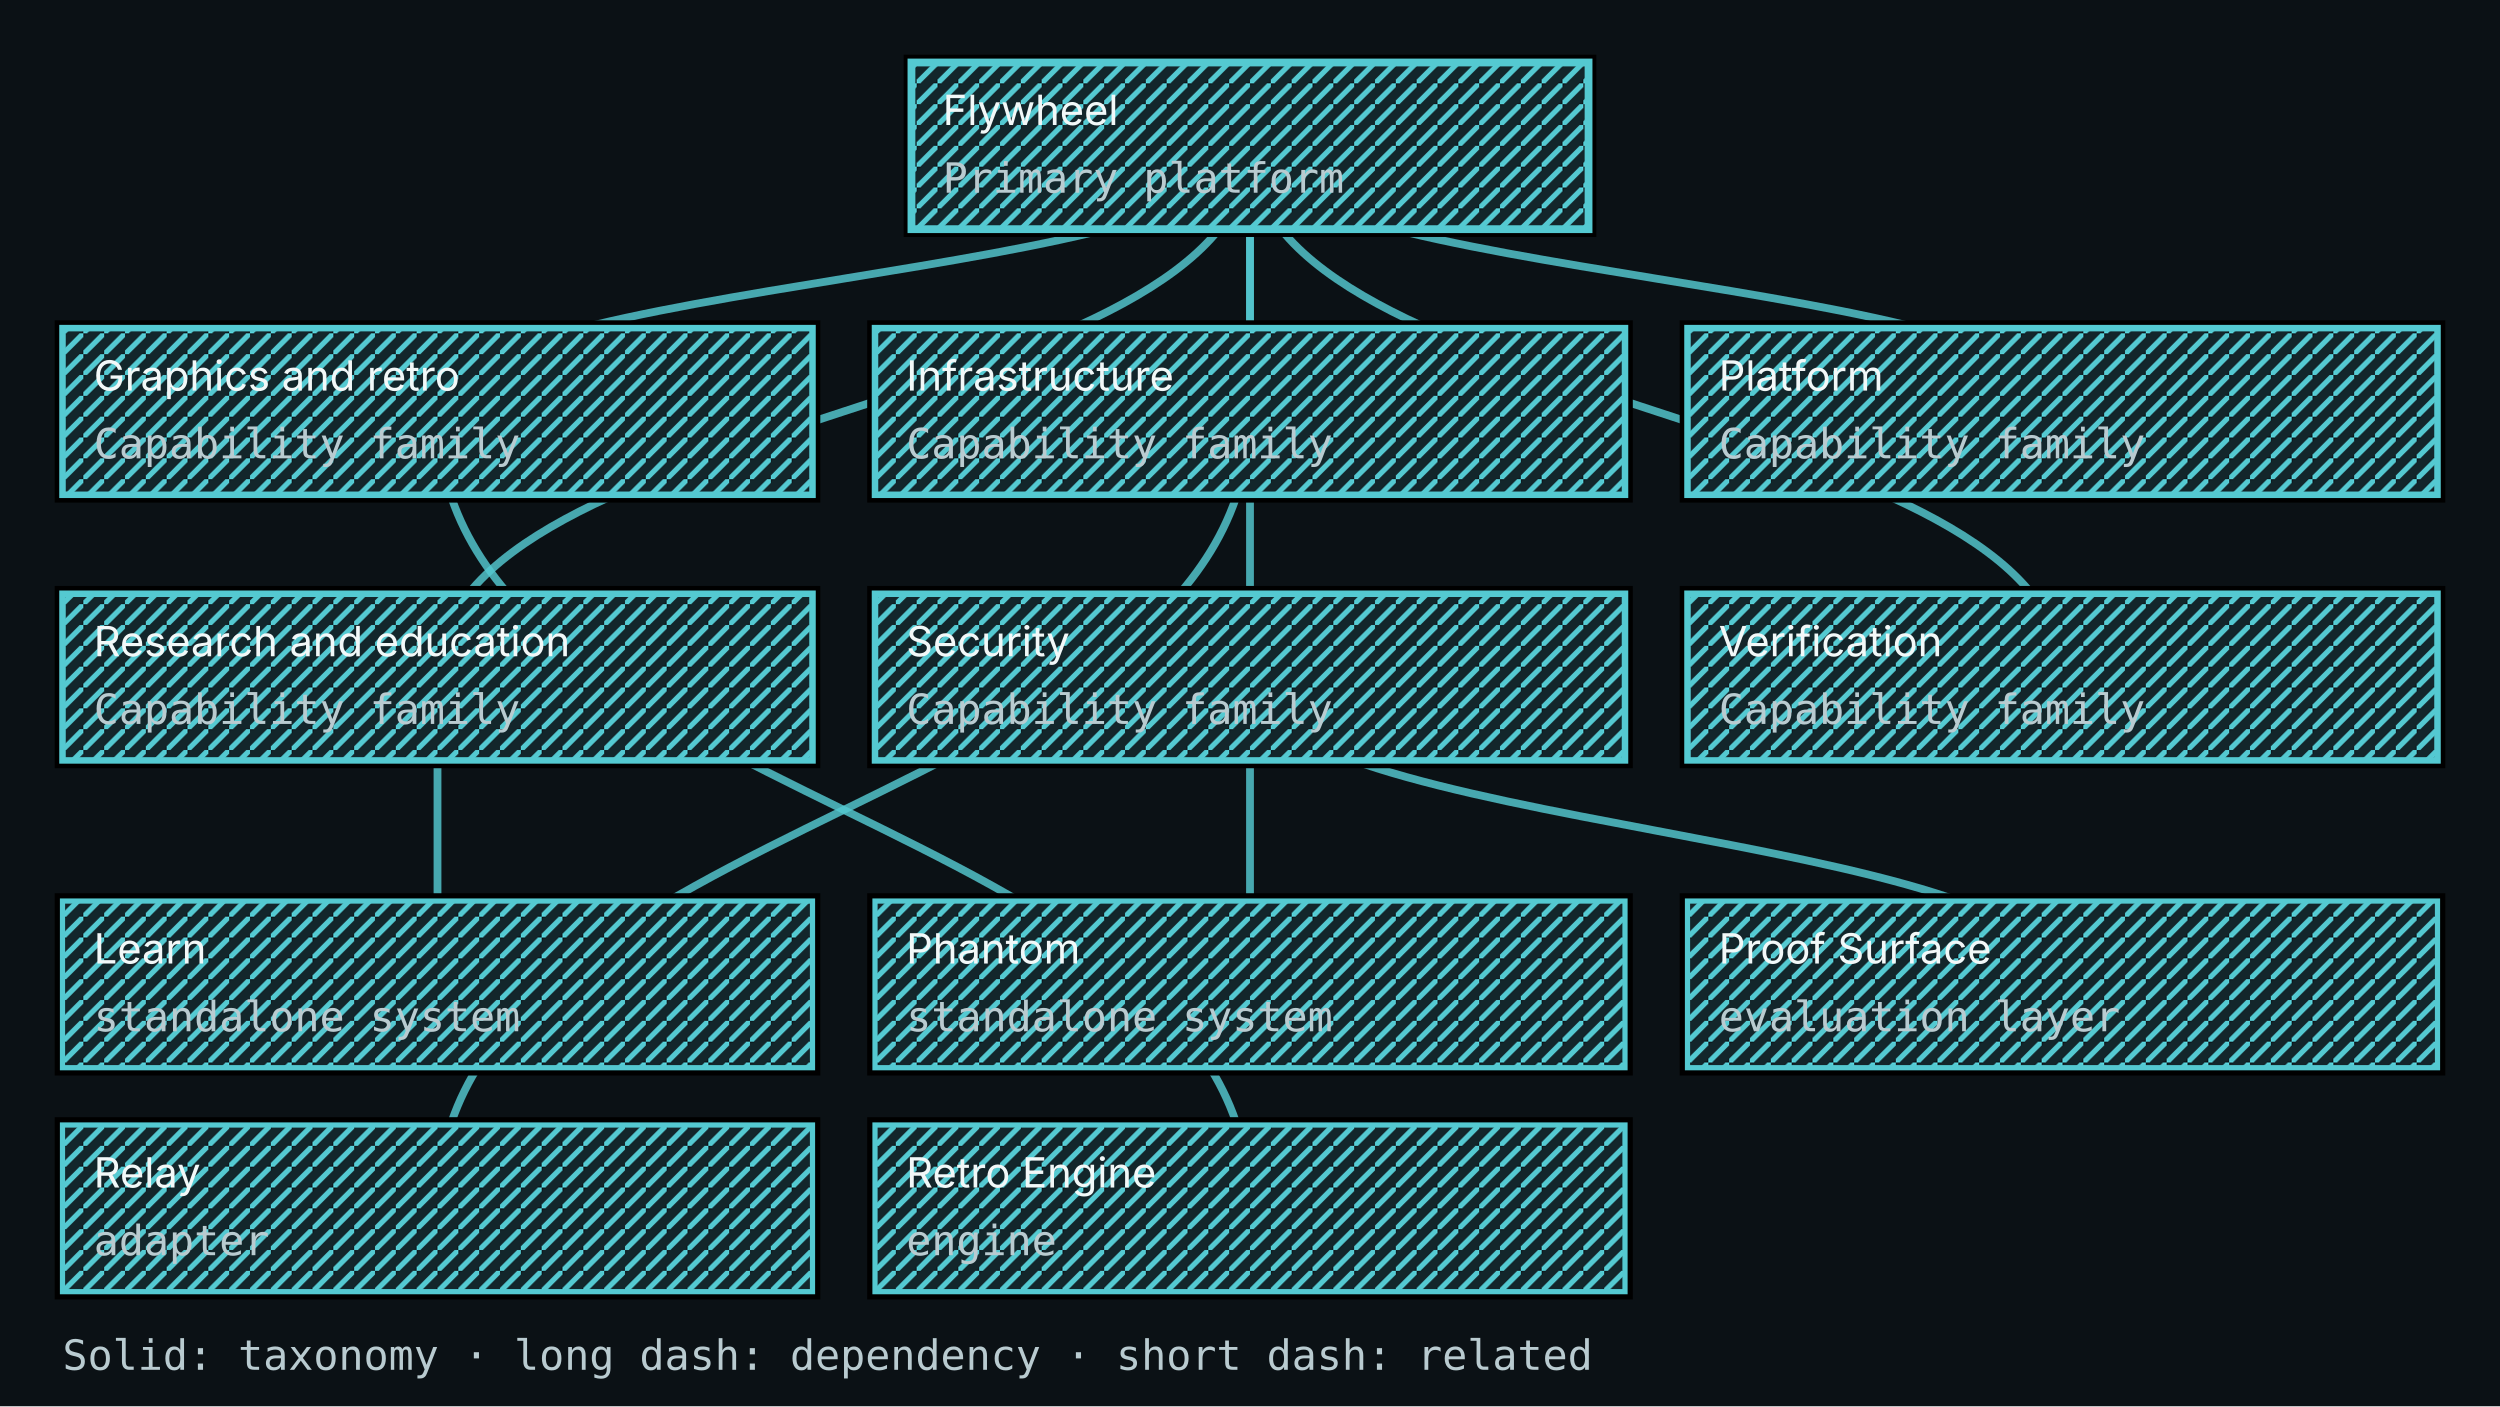
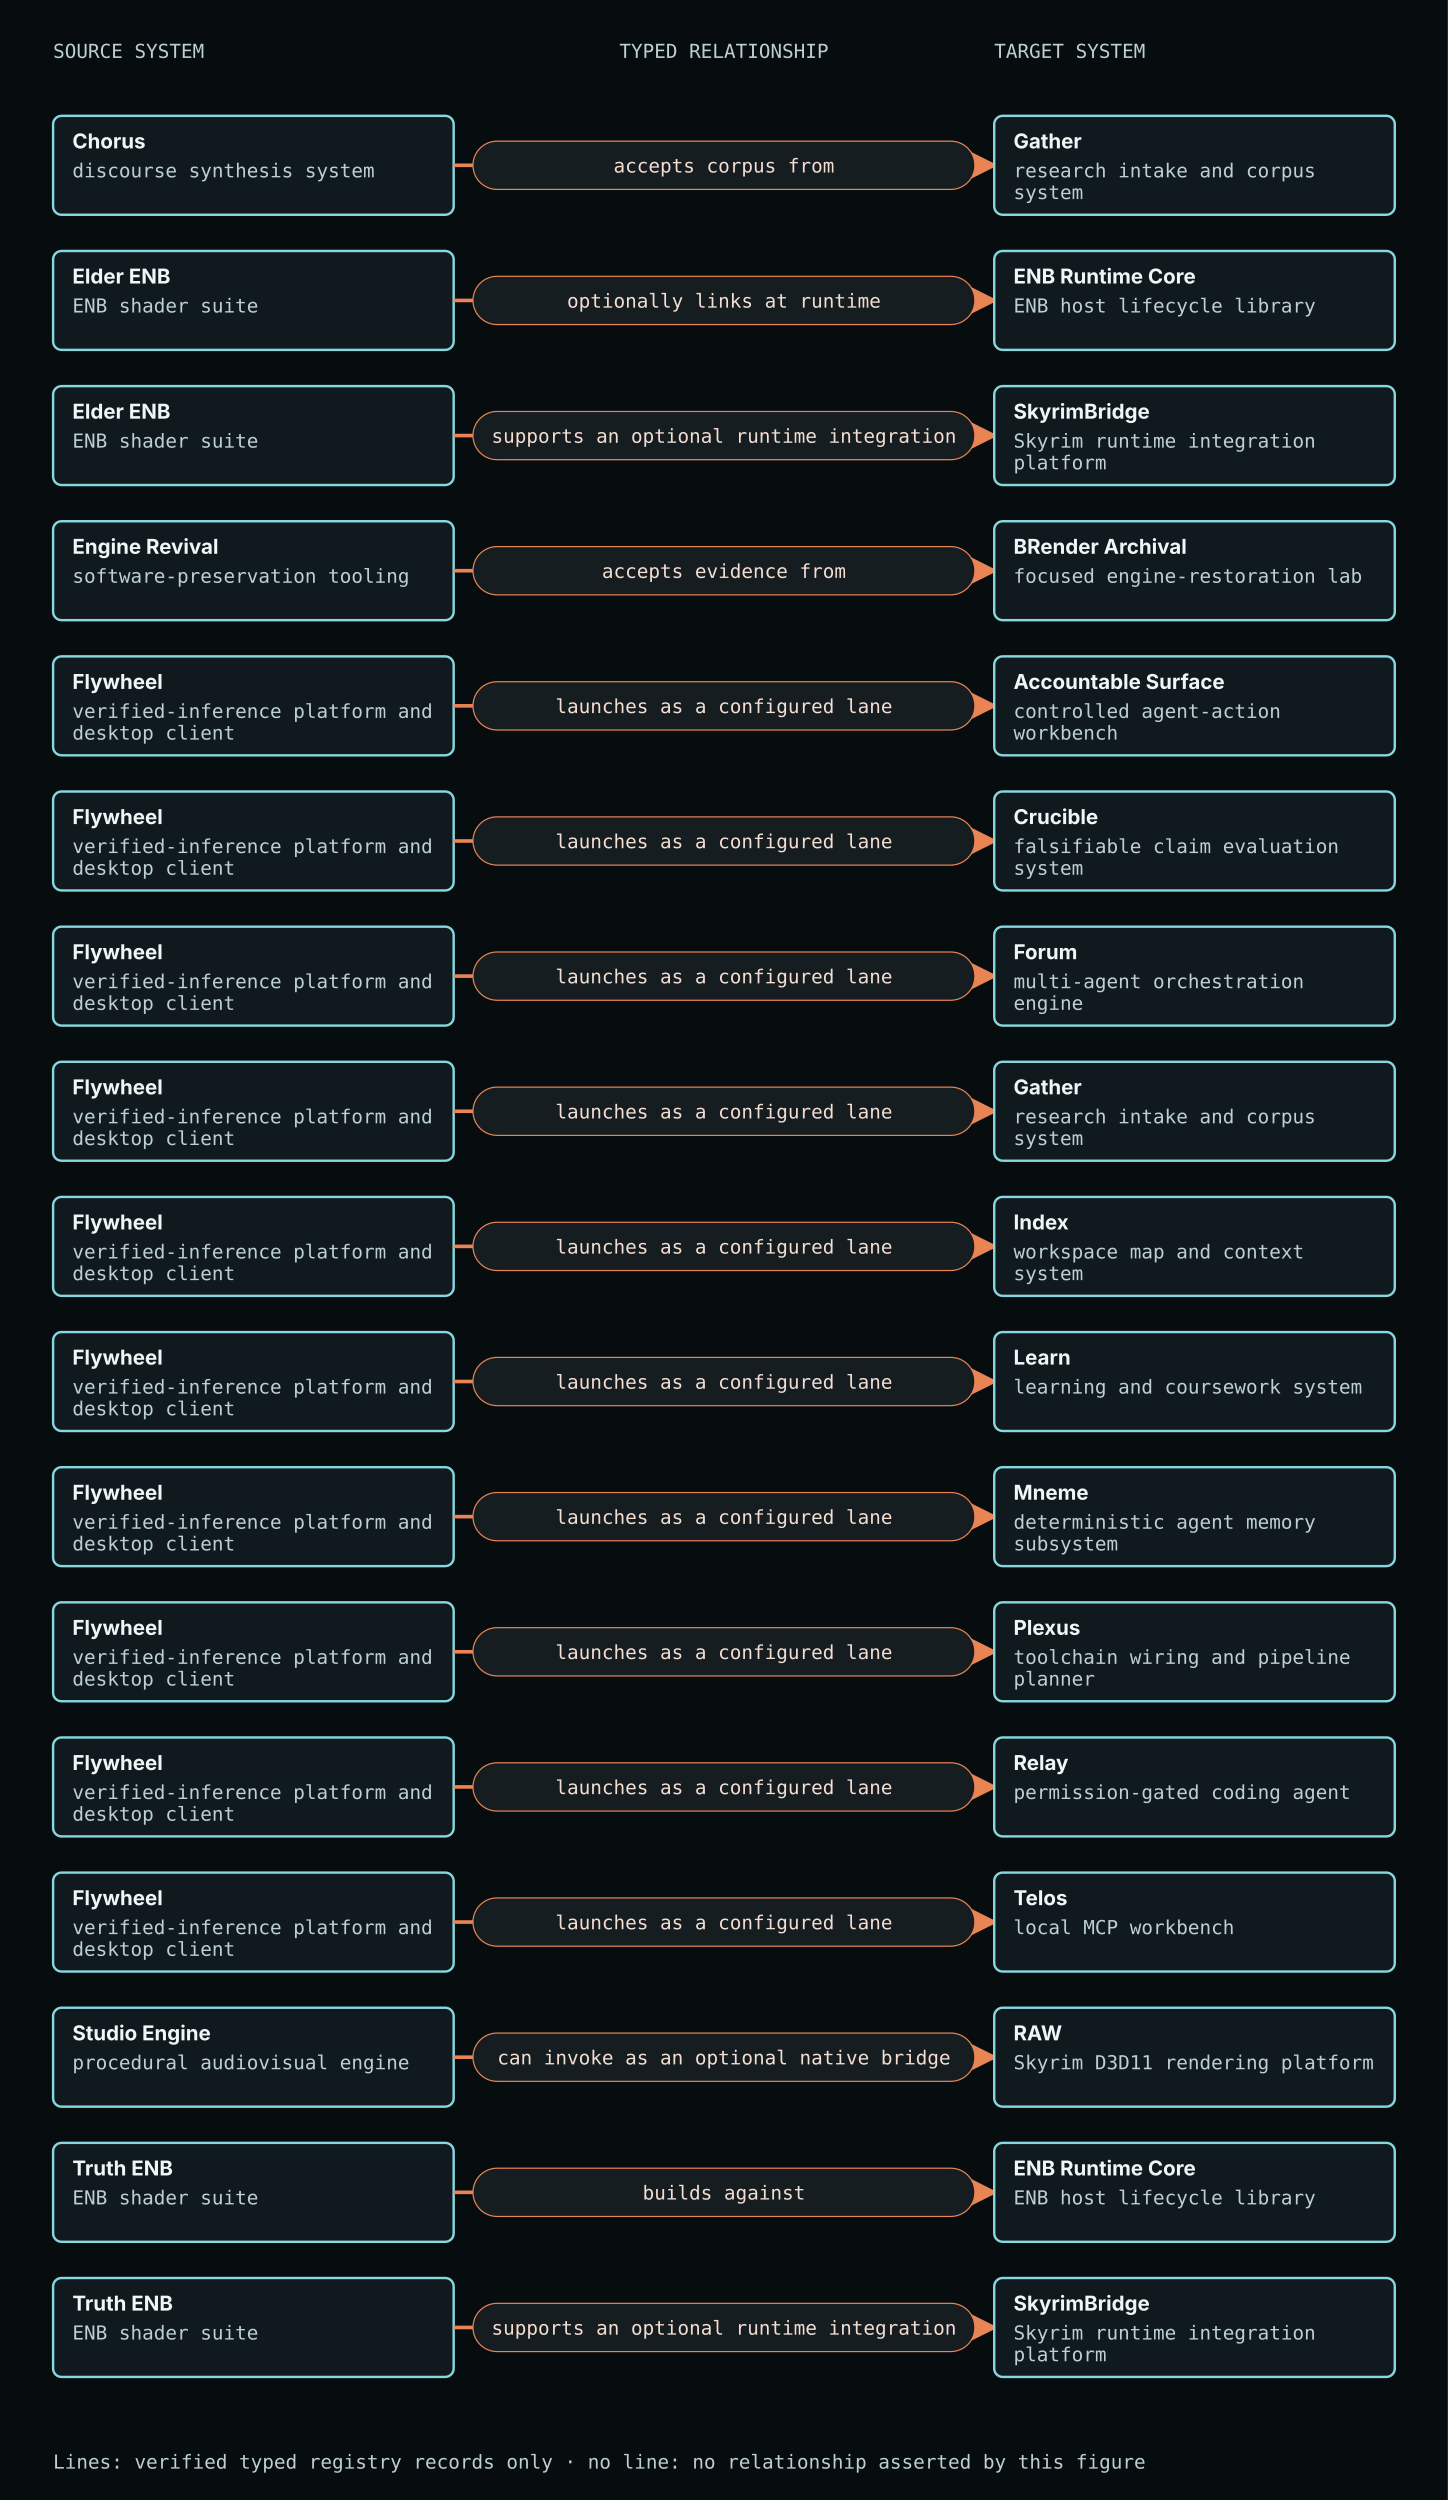
- <svg xmlns="http://www.w3.org/2000/svg" role="img" viewBox="0 0 960 540" aria-labelledby="system-capability-map-title system-capability-map-desc" data-figure-kind="relationship">
+ <svg xmlns="http://www.w3.org/2000/svg" role="img" width="1200" height="2072" viewBox="0 0 1200 2072" aria-labelledby="system-capability-map-title system-capability-map-desc" data-figure-kind="relationship">
  <defs>
-     <pattern id="system-capability-map-verified-pattern" width="8" height="8" patternUnits="userSpaceOnUse">
-       <rect width="8" height="8" fill="#13262b" />
-       <path d="M0 8L8 0" stroke="#54c9d1" stroke-width="2" />
-     </pattern>
-     <pattern id="system-capability-map-caution-pattern" width="10" height="10" patternUnits="userSpaceOnUse">
-       <rect width="10" height="10" fill="#291b18" />
-       <path d="M-2 10L10-2M4 12L12 4" stroke="#d47a5a" stroke-width="2" />
-     </pattern>
-     <pattern id="system-capability-map-unavailable-pattern" width="8" height="8" patternUnits="userSpaceOnUse">
-       <rect width="8" height="8" fill="#17252c" />
-       <circle cx="2" cy="2" r="1.2" fill="#9eb8bf" />
-     </pattern>
-     <marker id="system-capability-map-arrow" markerWidth="8" markerHeight="8" refX="7" refY="4" orient="auto" markerUnits="strokeWidth">
-       <path d="M0 0L8 4L0 8Z" fill="#9eb8bf" />
+     <marker id="system-capability-map-arrow" markerWidth="10" markerHeight="10" refX="9" refY="5" orient="auto">
+       <path d="M0 0L10 5L0 10Z" fill="#e98455" />
    </marker>
  </defs>
  <style>
-     text{font-family:"Hanken Grotesk",-apple-system,BlinkMacSystemFont,"Segoe UI",sans-serif;fill:#f2f8f8}
-     .mono{font-family:"Conso","JetBrains Mono",ui-monospace,"SFMono-Regular",monospace}
-     .muted{fill:#b9cbd0}.hairline{stroke:#36505a;stroke-width:1}.value{font-variant-numeric:tabular-nums}
-     [data-figure-point]:focus{outline:none}[data-figure-point]:focus-visible .focus-ring{stroke:#54c9d1;stroke-width:4;fill:none}
+     text{font-family:"Hanken Grotesk",-apple-system,BlinkMacSystemFont,"Segoe UI",sans-serif;fill:#eef6f6}
+     .mono{font-family:"Conso","JetBrains Mono",ui-monospace,"SFMono-Regular",monospace}.muted{fill:#bcd0d4}.relation-label{fill:#f4ddd1}
+     [data-figure-point]:focus{outline:none}[data-figure-point]:focus-visible .focus-ring{stroke:#f5f2e9;stroke-width:5}
  </style>
-   <rect width="960" height="540" fill="#0b1115" />
-   <path data-relationship-edge="true" data-edge-type="hierarchy" d="M168.00 158.00 C168.00 311.00 480.00 311.00 480.00 464.00" fill="none" stroke="#54c9d1" stroke-width="3" stroke-dasharray="none" marker-end="url(#system-capability-map-arrow)" opacity="0.82" aria-hidden="true" />
-   <path data-relationship-edge="true" data-edge-type="hierarchy" d="M480.00 158.00 C480.00 311.00 168.00 311.00 168.00 464.00" fill="none" stroke="#54c9d1" stroke-width="3" stroke-dasharray="none" marker-end="url(#system-capability-map-arrow)" opacity="0.82" aria-hidden="true" />
-   <path data-relationship-edge="true" data-edge-type="hierarchy" d="M168.00 260.00 C168.00 319.00 168.00 319.00 168.00 378.00" fill="none" stroke="#54c9d1" stroke-width="3" stroke-dasharray="none" marker-end="url(#system-capability-map-arrow)" opacity="0.82" aria-hidden="true" />
-   <path data-relationship-edge="true" data-edge-type="hierarchy" d="M480.00 260.00 C480.00 319.00 480.00 319.00 480.00 378.00" fill="none" stroke="#54c9d1" stroke-width="3" stroke-dasharray="none" marker-end="url(#system-capability-map-arrow)" opacity="0.82" aria-hidden="true" />
-   <path data-relationship-edge="true" data-edge-type="hierarchy" d="M480.00 260.00 C480.00 319.00 792.00 319.00 792.00 378.00" fill="none" stroke="#54c9d1" stroke-width="3" stroke-dasharray="none" marker-end="url(#system-capability-map-arrow)" opacity="0.82" aria-hidden="true" />
-   <path data-relationship-edge="true" data-edge-type="hierarchy" d="M480.00 56.00 C480.00 107.00 168.00 107.00 168.00 158.00" fill="none" stroke="#54c9d1" stroke-width="3" stroke-dasharray="none" marker-end="url(#system-capability-map-arrow)" opacity="0.82" aria-hidden="true" />
-   <path data-relationship-edge="true" data-edge-type="hierarchy" d="M480.00 56.00 C480.00 107.00 480.00 107.00 480.00 158.00" fill="none" stroke="#54c9d1" stroke-width="3" stroke-dasharray="none" marker-end="url(#system-capability-map-arrow)" opacity="0.82" aria-hidden="true" />
-   <path data-relationship-edge="true" data-edge-type="hierarchy" d="M480.00 56.00 C480.00 107.00 792.00 107.00 792.00 158.00" fill="none" stroke="#54c9d1" stroke-width="3" stroke-dasharray="none" marker-end="url(#system-capability-map-arrow)" opacity="0.82" aria-hidden="true" />
-   <path data-relationship-edge="true" data-edge-type="hierarchy" d="M480.00 56.00 C480.00 158.00 168.00 158.00 168.00 260.00" fill="none" stroke="#54c9d1" stroke-width="3" stroke-dasharray="none" marker-end="url(#system-capability-map-arrow)" opacity="0.82" aria-hidden="true" />
-   <path data-relationship-edge="true" data-edge-type="hierarchy" d="M480.00 56.00 C480.00 158.00 480.00 158.00 480.00 260.00" fill="none" stroke="#54c9d1" stroke-width="3" stroke-dasharray="none" marker-end="url(#system-capability-map-arrow)" opacity="0.82" aria-hidden="true" />
-   <path data-relationship-edge="true" data-edge-type="hierarchy" d="M480.00 56.00 C480.00 158.00 792.00 158.00 792.00 260.00" fill="none" stroke="#54c9d1" stroke-width="3" stroke-dasharray="none" marker-end="url(#system-capability-map-arrow)" opacity="0.82" aria-hidden="true" />
-   <g data-figure-point="true" data-figure-key="family:graphics-retro" data-status-label="Capability family" role="graphics-symbol" aria-label="Graphics and retro. Capability family." tabindex="-1">
-     <rect class="focus-ring" x="21" y="123" width="294" height="70" stroke="transparent" />
-     <rect x="24" y="126" width="288" height="64" fill="url(#system-capability-map-verified-pattern)" stroke="#54c9d1" stroke-width="2.5" stroke-dasharray="none" />
-     <text data-node-label="true" x="36" y="150" font-size="16">Graphics and retro</text>
-     <text data-node-label="true" x="36" y="176" class="mono muted" font-size="16">Capability family</text>
-   </g>
-   <g data-figure-point="true" data-figure-key="family:infrastructure" data-status-label="Capability family" role="graphics-symbol" aria-label="Infrastructure. Capability family." tabindex="-1">
-     <rect class="focus-ring" x="333" y="123" width="294" height="70" stroke="transparent" />
-     <rect x="336" y="126" width="288" height="64" fill="url(#system-capability-map-verified-pattern)" stroke="#54c9d1" stroke-width="2.5" stroke-dasharray="none" />
-     <text data-node-label="true" x="348" y="150" font-size="16">Infrastructure</text>
-     <text data-node-label="true" x="348" y="176" class="mono muted" font-size="16">Capability family</text>
-   </g>
-   <g data-figure-point="true" data-figure-key="family:platform" data-status-label="Capability family" role="graphics-symbol" aria-label="Platform. Capability family." tabindex="-1">
-     <rect class="focus-ring" x="645" y="123" width="294" height="70" stroke="transparent" />
-     <rect x="648" y="126" width="288" height="64" fill="url(#system-capability-map-verified-pattern)" stroke="#54c9d1" stroke-width="2.5" stroke-dasharray="none" />
-     <text data-node-label="true" x="660" y="150" font-size="16">Platform</text>
-     <text data-node-label="true" x="660" y="176" class="mono muted" font-size="16">Capability family</text>
-   </g>
-   <g data-figure-point="true" data-figure-key="family:research-education" data-status-label="Capability family" role="graphics-symbol" aria-label="Research and education. Capability family." tabindex="-1">
-     <rect class="focus-ring" x="21" y="225" width="294" height="70" stroke="transparent" />
-     <rect x="24" y="228" width="288" height="64" fill="url(#system-capability-map-verified-pattern)" stroke="#54c9d1" stroke-width="2.5" stroke-dasharray="none" />
-     <text data-node-label="true" x="36" y="252" font-size="16">Research and education</text>
-     <text data-node-label="true" x="36" y="278" class="mono muted" font-size="16">Capability family</text>
-   </g>
-   <g data-figure-point="true" data-figure-key="family:security" data-status-label="Capability family" role="graphics-symbol" aria-label="Security. Capability family." tabindex="-1">
-     <rect class="focus-ring" x="333" y="225" width="294" height="70" stroke="transparent" />
-     <rect x="336" y="228" width="288" height="64" fill="url(#system-capability-map-verified-pattern)" stroke="#54c9d1" stroke-width="2.5" stroke-dasharray="none" />
-     <text data-node-label="true" x="348" y="252" font-size="16">Security</text>
-     <text data-node-label="true" x="348" y="278" class="mono muted" font-size="16">Capability family</text>
-   </g>
-   <g data-figure-point="true" data-figure-key="family:verification" data-status-label="Capability family" role="graphics-symbol" aria-label="Verification. Capability family." tabindex="-1">
-     <rect class="focus-ring" x="645" y="225" width="294" height="70" stroke="transparent" />
-     <rect x="648" y="228" width="288" height="64" fill="url(#system-capability-map-verified-pattern)" stroke="#54c9d1" stroke-width="2.5" stroke-dasharray="none" />
-     <text data-node-label="true" x="660" y="252" font-size="16">Verification</text>
-     <text data-node-label="true" x="660" y="278" class="mono muted" font-size="16">Capability family</text>
-   </g>
-   <g data-figure-point="true" data-figure-key="flywheel" data-status-label="Primary platform" role="graphics-symbol" aria-label="Flywheel. Primary platform." tabindex="-1">
-     <rect class="focus-ring" x="347" y="21" width="266" height="70" stroke="transparent" />
-     <rect x="350" y="24" width="260" height="64" fill="url(#system-capability-map-verified-pattern)" stroke="#54c9d1" stroke-width="3" stroke-dasharray="none" />
-     <text data-node-label="true" x="362" y="48" font-size="16">Flywheel</text>
-     <text data-node-label="true" x="362" y="74" class="mono muted" font-size="16">Primary platform</text>
-   </g>
-   <g data-figure-point="true" data-figure-key="learn" data-status-label="standalone system" role="graphics-symbol" aria-label="Learn. standalone system." tabindex="-1">
-     <rect class="focus-ring" x="21" y="343" width="294" height="70" stroke="transparent" />
-     <rect x="24" y="346" width="288" height="64" fill="url(#system-capability-map-verified-pattern)" stroke="#54c9d1" stroke-width="2" stroke-dasharray="none" />
-     <text data-node-label="true" x="36" y="370" font-size="16">Learn</text>
-     <text data-node-label="true" x="36" y="396" class="mono muted" font-size="16">standalone system</text>
-   </g>
-   <g data-figure-point="true" data-figure-key="phantom" data-status-label="standalone system" role="graphics-symbol" aria-label="Phantom. standalone system." tabindex="-1">
-     <rect class="focus-ring" x="333" y="343" width="294" height="70" stroke="transparent" />
-     <rect x="336" y="346" width="288" height="64" fill="url(#system-capability-map-verified-pattern)" stroke="#54c9d1" stroke-width="2" stroke-dasharray="none" />
-     <text data-node-label="true" x="348" y="370" font-size="16">Phantom</text>
-     <text data-node-label="true" x="348" y="396" class="mono muted" font-size="16">standalone system</text>
-   </g>
-   <g data-figure-point="true" data-figure-key="proof-surface" data-status-label="evaluation layer" role="graphics-symbol" aria-label="Proof Surface. evaluation layer." tabindex="-1">
-     <rect class="focus-ring" x="645" y="343" width="294" height="70" stroke="transparent" />
-     <rect x="648" y="346" width="288" height="64" fill="url(#system-capability-map-verified-pattern)" stroke="#54c9d1" stroke-width="2" stroke-dasharray="none" />
-     <text data-node-label="true" x="660" y="370" font-size="16">Proof Surface</text>
-     <text data-node-label="true" x="660" y="396" class="mono muted" font-size="16">evaluation layer</text>
-   </g>
-   <g data-figure-point="true" data-figure-key="relay" data-status-label="adapter" role="graphics-symbol" aria-label="Relay. adapter." tabindex="-1">
-     <rect class="focus-ring" x="21" y="429" width="294" height="70" stroke="transparent" />
-     <rect x="24" y="432" width="288" height="64" fill="url(#system-capability-map-verified-pattern)" stroke="#54c9d1" stroke-width="2" stroke-dasharray="none" />
-     <text data-node-label="true" x="36" y="456" font-size="16">Relay</text>
-     <text data-node-label="true" x="36" y="482" class="mono muted" font-size="16">adapter</text>
-   </g>
-   <g data-figure-point="true" data-figure-key="retro-engine" data-status-label="engine" role="graphics-symbol" aria-label="Retro Engine. engine." tabindex="-1">
-     <rect class="focus-ring" x="333" y="429" width="294" height="70" stroke="transparent" />
-     <rect x="336" y="432" width="288" height="64" fill="url(#system-capability-map-verified-pattern)" stroke="#54c9d1" stroke-width="2" stroke-dasharray="none" />
-     <text data-node-label="true" x="348" y="456" font-size="16">Retro Engine</text>
-     <text data-node-label="true" x="348" y="482" class="mono muted" font-size="16">engine</text>
-   </g>
-   <text x="24" y="526" class="mono muted" font-size="16">Solid: taxonomy · long dash: dependency · short dash: related</text>
+   <rect width="1200" height="2072" fill="#070c0f" />
+   <text x="44" y="48" class="mono muted" font-size="16">SOURCE SYSTEM</text>
+   <text x="600" y="48" text-anchor="middle" class="mono muted" font-size="16">TYPED RELATIONSHIP</text>
+   <text x="824" y="48" class="mono muted" font-size="16">TARGET SYSTEM</text>
+   <g data-figure-point="true" data-figure-key="chorus" data-node-instance="source-0" role="graphics-symbol" aria-label="Chorus. discourse synthesis system." tabindex="0">
+     <rect class="focus-ring" x="40" y="92" width="340" height="90" rx="10" fill="none" stroke="transparent" />
+     <rect x="44" y="96" width="332" height="82" rx="7" fill="#10191e" stroke="#87d7df" stroke-width="2" />
+     <text x="60" y="123" font-size="17" font-weight="700">Chorus</text>
+     <text x="60" y="147" class="mono muted" font-size="16">discourse synthesis system</text>
+   </g>
+   <path data-relationship-edge="true" data-edge-type="accepts-corpus-from" d="M376 137 H824" fill="none" stroke="#e98455" stroke-width="3" marker-end="url(#system-capability-map-arrow)">
+     </path>
+   <rect x="392" y="117" width="416" height="40" rx="20" fill="#151d21" stroke="#e98455" />
+   <text x="600" y="143" text-anchor="middle" class="mono relation-label" font-size="16">accepts corpus from</text>
+   <g data-figure-point="true" data-figure-key="gather" data-node-instance="target-0" role="graphics-symbol" aria-label="Gather. research intake and corpus system." tabindex="0">
+     <rect class="focus-ring" x="820" y="92" width="340" height="90" rx="10" fill="none" stroke="transparent" />
+     <rect x="824" y="96" width="332" height="82" rx="7" fill="#10191e" stroke="#87d7df" stroke-width="2" />
+     <text x="840" y="123" font-size="17" font-weight="700">Gather</text>
+     <text x="840" y="147" class="mono muted" font-size="16">research intake and corpus</text>
+     <text x="840" y="165" class="mono muted" font-size="16">system</text>
+   </g>
+   <g data-figure-point="true" data-figure-key="elder-enb" data-node-instance="source-1" role="graphics-symbol" aria-label="Elder ENB. ENB shader suite." tabindex="0">
+     <rect class="focus-ring" x="40" y="204" width="340" height="90" rx="10" fill="none" stroke="transparent" />
+     <rect x="44" y="208" width="332" height="82" rx="7" fill="#10191e" stroke="#87d7df" stroke-width="2" />
+     <text x="60" y="235" font-size="17" font-weight="700">Elder ENB</text>
+     <text x="60" y="259" class="mono muted" font-size="16">ENB shader suite</text>
+   </g>
+   <path data-relationship-edge="true" data-edge-type="optional-native-runtime-dependency" d="M376 249 H824" fill="none" stroke="#e98455" stroke-width="3" marker-end="url(#system-capability-map-arrow)">
+     </path>
+   <rect x="392" y="229" width="416" height="40" rx="20" fill="#151d21" stroke="#e98455" />
+   <text x="600" y="255" text-anchor="middle" class="mono relation-label" font-size="16">optionally links at runtime</text>
+   <g data-figure-point="true" data-figure-key="enb-runtime-core" data-node-instance="target-1" role="graphics-symbol" aria-label="ENB Runtime Core. ENB host lifecycle library." tabindex="0">
+     <rect class="focus-ring" x="820" y="204" width="340" height="90" rx="10" fill="none" stroke="transparent" />
+     <rect x="824" y="208" width="332" height="82" rx="7" fill="#10191e" stroke="#87d7df" stroke-width="2" />
+     <text x="840" y="235" font-size="17" font-weight="700">ENB Runtime Core</text>
+     <text x="840" y="259" class="mono muted" font-size="16">ENB host lifecycle library</text>
+   </g>
+   <g data-figure-point="true" data-figure-key="elder-enb" data-node-instance="source-2" role="graphics-symbol" aria-label="Elder ENB. ENB shader suite." tabindex="0">
+     <rect class="focus-ring" x="40" y="316" width="340" height="90" rx="10" fill="none" stroke="transparent" />
+     <rect x="44" y="320" width="332" height="82" rx="7" fill="#10191e" stroke="#87d7df" stroke-width="2" />
+     <text x="60" y="347" font-size="17" font-weight="700">Elder ENB</text>
+     <text x="60" y="371" class="mono muted" font-size="16">ENB shader suite</text>
+   </g>
+   <path data-relationship-edge="true" data-edge-type="optional-runtime-integration" d="M376 361 H824" fill="none" stroke="#e98455" stroke-width="3" marker-end="url(#system-capability-map-arrow)">
+     </path>
+   <rect x="392" y="341" width="416" height="40" rx="20" fill="#151d21" stroke="#e98455" />
+   <text x="600" y="367" text-anchor="middle" class="mono relation-label" font-size="16">supports an optional runtime integration</text>
+   <g data-figure-point="true" data-figure-key="skyrimbridge" data-node-instance="target-2" role="graphics-symbol" aria-label="SkyrimBridge. Skyrim runtime integration platform." tabindex="0">
+     <rect class="focus-ring" x="820" y="316" width="340" height="90" rx="10" fill="none" stroke="transparent" />
+     <rect x="824" y="320" width="332" height="82" rx="7" fill="#10191e" stroke="#87d7df" stroke-width="2" />
+     <text x="840" y="347" font-size="17" font-weight="700">SkyrimBridge</text>
+     <text x="840" y="371" class="mono muted" font-size="16">Skyrim runtime integration</text>
+     <text x="840" y="389" class="mono muted" font-size="16">platform</text>
+   </g>
+   <g data-figure-point="true" data-figure-key="engine-revival" data-node-instance="source-3" role="graphics-symbol" aria-label="Engine Revival. software-preservation tooling." tabindex="0">
+     <rect class="focus-ring" x="40" y="428" width="340" height="90" rx="10" fill="none" stroke="transparent" />
+     <rect x="44" y="432" width="332" height="82" rx="7" fill="#10191e" stroke="#87d7df" stroke-width="2" />
+     <text x="60" y="459" font-size="17" font-weight="700">Engine Revival</text>
+     <text x="60" y="483" class="mono muted" font-size="16">software-preservation tooling</text>
+   </g>
+   <path data-relationship-edge="true" data-edge-type="accepts-evidence-from" d="M376 473 H824" fill="none" stroke="#e98455" stroke-width="3" marker-end="url(#system-capability-map-arrow)">
+     </path>
+   <rect x="392" y="453" width="416" height="40" rx="20" fill="#151d21" stroke="#e98455" />
+   <text x="600" y="479" text-anchor="middle" class="mono relation-label" font-size="16">accepts evidence from</text>
+   <g data-figure-point="true" data-figure-key="brender-archival" data-node-instance="target-3" role="graphics-symbol" aria-label="BRender Archival. focused engine-restoration lab." tabindex="0">
+     <rect class="focus-ring" x="820" y="428" width="340" height="90" rx="10" fill="none" stroke="transparent" />
+     <rect x="824" y="432" width="332" height="82" rx="7" fill="#10191e" stroke="#87d7df" stroke-width="2" />
+     <text x="840" y="459" font-size="17" font-weight="700">BRender Archival</text>
+     <text x="840" y="483" class="mono muted" font-size="16">focused engine-restoration lab</text>
+   </g>
+   <g data-figure-point="true" data-figure-key="flywheel" data-node-instance="source-4" role="graphics-symbol" aria-label="Flywheel. verified-inference platform and desktop client." tabindex="0">
+     <rect class="focus-ring" x="40" y="540" width="340" height="90" rx="10" fill="none" stroke="transparent" />
+     <rect x="44" y="544" width="332" height="82" rx="7" fill="#10191e" stroke="#87d7df" stroke-width="2" />
+     <text x="60" y="571" font-size="17" font-weight="700">Flywheel</text>
+     <text x="60" y="595" class="mono muted" font-size="16">verified-inference platform and</text>
+     <text x="60" y="613" class="mono muted" font-size="16">desktop client</text>
+   </g>
+   <path data-relationship-edge="true" data-edge-type="integrates-lane" d="M376 585 H824" fill="none" stroke="#e98455" stroke-width="3" marker-end="url(#system-capability-map-arrow)">
+     </path>
+   <rect x="392" y="565" width="416" height="40" rx="20" fill="#151d21" stroke="#e98455" />
+   <text x="600" y="591" text-anchor="middle" class="mono relation-label" font-size="16">launches as a configured lane</text>
+   <g data-figure-point="true" data-figure-key="accountable-surface" data-node-instance="target-4" role="graphics-symbol" aria-label="Accountable Surface. controlled agent-action workbench." tabindex="0">
+     <rect class="focus-ring" x="820" y="540" width="340" height="90" rx="10" fill="none" stroke="transparent" />
+     <rect x="824" y="544" width="332" height="82" rx="7" fill="#10191e" stroke="#87d7df" stroke-width="2" />
+     <text x="840" y="571" font-size="17" font-weight="700">Accountable Surface</text>
+     <text x="840" y="595" class="mono muted" font-size="16">controlled agent-action</text>
+     <text x="840" y="613" class="mono muted" font-size="16">workbench</text>
+   </g>
+   <g data-figure-point="true" data-figure-key="flywheel" data-node-instance="source-5" role="graphics-symbol" aria-label="Flywheel. verified-inference platform and desktop client." tabindex="0">
+     <rect class="focus-ring" x="40" y="652" width="340" height="90" rx="10" fill="none" stroke="transparent" />
+     <rect x="44" y="656" width="332" height="82" rx="7" fill="#10191e" stroke="#87d7df" stroke-width="2" />
+     <text x="60" y="683" font-size="17" font-weight="700">Flywheel</text>
+     <text x="60" y="707" class="mono muted" font-size="16">verified-inference platform and</text>
+     <text x="60" y="725" class="mono muted" font-size="16">desktop client</text>
+   </g>
+   <path data-relationship-edge="true" data-edge-type="integrates-lane" d="M376 697 H824" fill="none" stroke="#e98455" stroke-width="3" marker-end="url(#system-capability-map-arrow)">
+     </path>
+   <rect x="392" y="677" width="416" height="40" rx="20" fill="#151d21" stroke="#e98455" />
+   <text x="600" y="703" text-anchor="middle" class="mono relation-label" font-size="16">launches as a configured lane</text>
+   <g data-figure-point="true" data-figure-key="crucible" data-node-instance="target-5" role="graphics-symbol" aria-label="Crucible. falsifiable claim evaluation system." tabindex="0">
+     <rect class="focus-ring" x="820" y="652" width="340" height="90" rx="10" fill="none" stroke="transparent" />
+     <rect x="824" y="656" width="332" height="82" rx="7" fill="#10191e" stroke="#87d7df" stroke-width="2" />
+     <text x="840" y="683" font-size="17" font-weight="700">Crucible</text>
+     <text x="840" y="707" class="mono muted" font-size="16">falsifiable claim evaluation</text>
+     <text x="840" y="725" class="mono muted" font-size="16">system</text>
+   </g>
+   <g data-figure-point="true" data-figure-key="flywheel" data-node-instance="source-6" role="graphics-symbol" aria-label="Flywheel. verified-inference platform and desktop client." tabindex="0">
+     <rect class="focus-ring" x="40" y="764" width="340" height="90" rx="10" fill="none" stroke="transparent" />
+     <rect x="44" y="768" width="332" height="82" rx="7" fill="#10191e" stroke="#87d7df" stroke-width="2" />
+     <text x="60" y="795" font-size="17" font-weight="700">Flywheel</text>
+     <text x="60" y="819" class="mono muted" font-size="16">verified-inference platform and</text>
+     <text x="60" y="837" class="mono muted" font-size="16">desktop client</text>
+   </g>
+   <path data-relationship-edge="true" data-edge-type="integrates-lane" d="M376 809 H824" fill="none" stroke="#e98455" stroke-width="3" marker-end="url(#system-capability-map-arrow)">
+     </path>
+   <rect x="392" y="789" width="416" height="40" rx="20" fill="#151d21" stroke="#e98455" />
+   <text x="600" y="815" text-anchor="middle" class="mono relation-label" font-size="16">launches as a configured lane</text>
+   <g data-figure-point="true" data-figure-key="forum" data-node-instance="target-6" role="graphics-symbol" aria-label="Forum. multi-agent orchestration engine." tabindex="0">
+     <rect class="focus-ring" x="820" y="764" width="340" height="90" rx="10" fill="none" stroke="transparent" />
+     <rect x="824" y="768" width="332" height="82" rx="7" fill="#10191e" stroke="#87d7df" stroke-width="2" />
+     <text x="840" y="795" font-size="17" font-weight="700">Forum</text>
+     <text x="840" y="819" class="mono muted" font-size="16">multi-agent orchestration</text>
+     <text x="840" y="837" class="mono muted" font-size="16">engine</text>
+   </g>
+   <g data-figure-point="true" data-figure-key="flywheel" data-node-instance="source-7" role="graphics-symbol" aria-label="Flywheel. verified-inference platform and desktop client." tabindex="0">
+     <rect class="focus-ring" x="40" y="876" width="340" height="90" rx="10" fill="none" stroke="transparent" />
+     <rect x="44" y="880" width="332" height="82" rx="7" fill="#10191e" stroke="#87d7df" stroke-width="2" />
+     <text x="60" y="907" font-size="17" font-weight="700">Flywheel</text>
+     <text x="60" y="931" class="mono muted" font-size="16">verified-inference platform and</text>
+     <text x="60" y="949" class="mono muted" font-size="16">desktop client</text>
+   </g>
+   <path data-relationship-edge="true" data-edge-type="integrates-lane" d="M376 921 H824" fill="none" stroke="#e98455" stroke-width="3" marker-end="url(#system-capability-map-arrow)">
+     </path>
+   <rect x="392" y="901" width="416" height="40" rx="20" fill="#151d21" stroke="#e98455" />
+   <text x="600" y="927" text-anchor="middle" class="mono relation-label" font-size="16">launches as a configured lane</text>
+   <g data-figure-point="true" data-figure-key="gather" data-node-instance="target-7" role="graphics-symbol" aria-label="Gather. research intake and corpus system." tabindex="0">
+     <rect class="focus-ring" x="820" y="876" width="340" height="90" rx="10" fill="none" stroke="transparent" />
+     <rect x="824" y="880" width="332" height="82" rx="7" fill="#10191e" stroke="#87d7df" stroke-width="2" />
+     <text x="840" y="907" font-size="17" font-weight="700">Gather</text>
+     <text x="840" y="931" class="mono muted" font-size="16">research intake and corpus</text>
+     <text x="840" y="949" class="mono muted" font-size="16">system</text>
+   </g>
+   <g data-figure-point="true" data-figure-key="flywheel" data-node-instance="source-8" role="graphics-symbol" aria-label="Flywheel. verified-inference platform and desktop client." tabindex="0">
+     <rect class="focus-ring" x="40" y="988" width="340" height="90" rx="10" fill="none" stroke="transparent" />
+     <rect x="44" y="992" width="332" height="82" rx="7" fill="#10191e" stroke="#87d7df" stroke-width="2" />
+     <text x="60" y="1019" font-size="17" font-weight="700">Flywheel</text>
+     <text x="60" y="1043" class="mono muted" font-size="16">verified-inference platform and</text>
+     <text x="60" y="1061" class="mono muted" font-size="16">desktop client</text>
+   </g>
+   <path data-relationship-edge="true" data-edge-type="integrates-lane" d="M376 1033 H824" fill="none" stroke="#e98455" stroke-width="3" marker-end="url(#system-capability-map-arrow)">
+     </path>
+   <rect x="392" y="1013" width="416" height="40" rx="20" fill="#151d21" stroke="#e98455" />
+   <text x="600" y="1039" text-anchor="middle" class="mono relation-label" font-size="16">launches as a configured lane</text>
+   <g data-figure-point="true" data-figure-key="index" data-node-instance="target-8" role="graphics-symbol" aria-label="Index. workspace map and context system." tabindex="0">
+     <rect class="focus-ring" x="820" y="988" width="340" height="90" rx="10" fill="none" stroke="transparent" />
+     <rect x="824" y="992" width="332" height="82" rx="7" fill="#10191e" stroke="#87d7df" stroke-width="2" />
+     <text x="840" y="1019" font-size="17" font-weight="700">Index</text>
+     <text x="840" y="1043" class="mono muted" font-size="16">workspace map and context</text>
+     <text x="840" y="1061" class="mono muted" font-size="16">system</text>
+   </g>
+   <g data-figure-point="true" data-figure-key="flywheel" data-node-instance="source-9" role="graphics-symbol" aria-label="Flywheel. verified-inference platform and desktop client." tabindex="0">
+     <rect class="focus-ring" x="40" y="1100" width="340" height="90" rx="10" fill="none" stroke="transparent" />
+     <rect x="44" y="1104" width="332" height="82" rx="7" fill="#10191e" stroke="#87d7df" stroke-width="2" />
+     <text x="60" y="1131" font-size="17" font-weight="700">Flywheel</text>
+     <text x="60" y="1155" class="mono muted" font-size="16">verified-inference platform and</text>
+     <text x="60" y="1173" class="mono muted" font-size="16">desktop client</text>
+   </g>
+   <path data-relationship-edge="true" data-edge-type="integrates-lane" d="M376 1145 H824" fill="none" stroke="#e98455" stroke-width="3" marker-end="url(#system-capability-map-arrow)">
+     </path>
+   <rect x="392" y="1125" width="416" height="40" rx="20" fill="#151d21" stroke="#e98455" />
+   <text x="600" y="1151" text-anchor="middle" class="mono relation-label" font-size="16">launches as a configured lane</text>
+   <g data-figure-point="true" data-figure-key="learn" data-node-instance="target-9" role="graphics-symbol" aria-label="Learn. learning and coursework system." tabindex="0">
+     <rect class="focus-ring" x="820" y="1100" width="340" height="90" rx="10" fill="none" stroke="transparent" />
+     <rect x="824" y="1104" width="332" height="82" rx="7" fill="#10191e" stroke="#87d7df" stroke-width="2" />
+     <text x="840" y="1131" font-size="17" font-weight="700">Learn</text>
+     <text x="840" y="1155" class="mono muted" font-size="16">learning and coursework system</text>
+   </g>
+   <g data-figure-point="true" data-figure-key="flywheel" data-node-instance="source-10" role="graphics-symbol" aria-label="Flywheel. verified-inference platform and desktop client." tabindex="0">
+     <rect class="focus-ring" x="40" y="1212" width="340" height="90" rx="10" fill="none" stroke="transparent" />
+     <rect x="44" y="1216" width="332" height="82" rx="7" fill="#10191e" stroke="#87d7df" stroke-width="2" />
+     <text x="60" y="1243" font-size="17" font-weight="700">Flywheel</text>
+     <text x="60" y="1267" class="mono muted" font-size="16">verified-inference platform and</text>
+     <text x="60" y="1285" class="mono muted" font-size="16">desktop client</text>
+   </g>
+   <path data-relationship-edge="true" data-edge-type="integrates-lane" d="M376 1257 H824" fill="none" stroke="#e98455" stroke-width="3" marker-end="url(#system-capability-map-arrow)">
+     </path>
+   <rect x="392" y="1237" width="416" height="40" rx="20" fill="#151d21" stroke="#e98455" />
+   <text x="600" y="1263" text-anchor="middle" class="mono relation-label" font-size="16">launches as a configured lane</text>
+   <g data-figure-point="true" data-figure-key="mneme" data-node-instance="target-10" role="graphics-symbol" aria-label="Mneme. deterministic agent memory subsystem." tabindex="0">
+     <rect class="focus-ring" x="820" y="1212" width="340" height="90" rx="10" fill="none" stroke="transparent" />
+     <rect x="824" y="1216" width="332" height="82" rx="7" fill="#10191e" stroke="#87d7df" stroke-width="2" />
+     <text x="840" y="1243" font-size="17" font-weight="700">Mneme</text>
+     <text x="840" y="1267" class="mono muted" font-size="16">deterministic agent memory</text>
+     <text x="840" y="1285" class="mono muted" font-size="16">subsystem</text>
+   </g>
+   <g data-figure-point="true" data-figure-key="flywheel" data-node-instance="source-11" role="graphics-symbol" aria-label="Flywheel. verified-inference platform and desktop client." tabindex="0">
+     <rect class="focus-ring" x="40" y="1324" width="340" height="90" rx="10" fill="none" stroke="transparent" />
+     <rect x="44" y="1328" width="332" height="82" rx="7" fill="#10191e" stroke="#87d7df" stroke-width="2" />
+     <text x="60" y="1355" font-size="17" font-weight="700">Flywheel</text>
+     <text x="60" y="1379" class="mono muted" font-size="16">verified-inference platform and</text>
+     <text x="60" y="1397" class="mono muted" font-size="16">desktop client</text>
+   </g>
+   <path data-relationship-edge="true" data-edge-type="integrates-lane" d="M376 1369 H824" fill="none" stroke="#e98455" stroke-width="3" marker-end="url(#system-capability-map-arrow)">
+     </path>
+   <rect x="392" y="1349" width="416" height="40" rx="20" fill="#151d21" stroke="#e98455" />
+   <text x="600" y="1375" text-anchor="middle" class="mono relation-label" font-size="16">launches as a configured lane</text>
+   <g data-figure-point="true" data-figure-key="plexus" data-node-instance="target-11" role="graphics-symbol" aria-label="Plexus. toolchain wiring and pipeline planner." tabindex="0">
+     <rect class="focus-ring" x="820" y="1324" width="340" height="90" rx="10" fill="none" stroke="transparent" />
+     <rect x="824" y="1328" width="332" height="82" rx="7" fill="#10191e" stroke="#87d7df" stroke-width="2" />
+     <text x="840" y="1355" font-size="17" font-weight="700">Plexus</text>
+     <text x="840" y="1379" class="mono muted" font-size="16">toolchain wiring and pipeline</text>
+     <text x="840" y="1397" class="mono muted" font-size="16">planner</text>
+   </g>
+   <g data-figure-point="true" data-figure-key="flywheel" data-node-instance="source-12" role="graphics-symbol" aria-label="Flywheel. verified-inference platform and desktop client." tabindex="0">
+     <rect class="focus-ring" x="40" y="1436" width="340" height="90" rx="10" fill="none" stroke="transparent" />
+     <rect x="44" y="1440" width="332" height="82" rx="7" fill="#10191e" stroke="#87d7df" stroke-width="2" />
+     <text x="60" y="1467" font-size="17" font-weight="700">Flywheel</text>
+     <text x="60" y="1491" class="mono muted" font-size="16">verified-inference platform and</text>
+     <text x="60" y="1509" class="mono muted" font-size="16">desktop client</text>
+   </g>
+   <path data-relationship-edge="true" data-edge-type="integrates-lane" d="M376 1481 H824" fill="none" stroke="#e98455" stroke-width="3" marker-end="url(#system-capability-map-arrow)">
+     </path>
+   <rect x="392" y="1461" width="416" height="40" rx="20" fill="#151d21" stroke="#e98455" />
+   <text x="600" y="1487" text-anchor="middle" class="mono relation-label" font-size="16">launches as a configured lane</text>
+   <g data-figure-point="true" data-figure-key="relay" data-node-instance="target-12" role="graphics-symbol" aria-label="Relay. permission-gated coding agent." tabindex="0">
+     <rect class="focus-ring" x="820" y="1436" width="340" height="90" rx="10" fill="none" stroke="transparent" />
+     <rect x="824" y="1440" width="332" height="82" rx="7" fill="#10191e" stroke="#87d7df" stroke-width="2" />
+     <text x="840" y="1467" font-size="17" font-weight="700">Relay</text>
+     <text x="840" y="1491" class="mono muted" font-size="16">permission-gated coding agent</text>
+   </g>
+   <g data-figure-point="true" data-figure-key="flywheel" data-node-instance="source-13" role="graphics-symbol" aria-label="Flywheel. verified-inference platform and desktop client." tabindex="0">
+     <rect class="focus-ring" x="40" y="1548" width="340" height="90" rx="10" fill="none" stroke="transparent" />
+     <rect x="44" y="1552" width="332" height="82" rx="7" fill="#10191e" stroke="#87d7df" stroke-width="2" />
+     <text x="60" y="1579" font-size="17" font-weight="700">Flywheel</text>
+     <text x="60" y="1603" class="mono muted" font-size="16">verified-inference platform and</text>
+     <text x="60" y="1621" class="mono muted" font-size="16">desktop client</text>
+   </g>
+   <path data-relationship-edge="true" data-edge-type="integrates-lane" d="M376 1593 H824" fill="none" stroke="#e98455" stroke-width="3" marker-end="url(#system-capability-map-arrow)">
+     </path>
+   <rect x="392" y="1573" width="416" height="40" rx="20" fill="#151d21" stroke="#e98455" />
+   <text x="600" y="1599" text-anchor="middle" class="mono relation-label" font-size="16">launches as a configured lane</text>
+   <g data-figure-point="true" data-figure-key="telos" data-node-instance="target-13" role="graphics-symbol" aria-label="Telos. local MCP workbench." tabindex="0">
+     <rect class="focus-ring" x="820" y="1548" width="340" height="90" rx="10" fill="none" stroke="transparent" />
+     <rect x="824" y="1552" width="332" height="82" rx="7" fill="#10191e" stroke="#87d7df" stroke-width="2" />
+     <text x="840" y="1579" font-size="17" font-weight="700">Telos</text>
+     <text x="840" y="1603" class="mono muted" font-size="16">local MCP workbench</text>
+   </g>
+   <g data-figure-point="true" data-figure-key="studio-engine" data-node-instance="source-14" role="graphics-symbol" aria-label="Studio Engine. procedural audiovisual engine." tabindex="0">
+     <rect class="focus-ring" x="40" y="1660" width="340" height="90" rx="10" fill="none" stroke="transparent" />
+     <rect x="44" y="1664" width="332" height="82" rx="7" fill="#10191e" stroke="#87d7df" stroke-width="2" />
+     <text x="60" y="1691" font-size="17" font-weight="700">Studio Engine</text>
+     <text x="60" y="1715" class="mono muted" font-size="16">procedural audiovisual engine</text>
+   </g>
+   <path data-relationship-edge="true" data-edge-type="optional-native-render-bridge" d="M376 1705 H824" fill="none" stroke="#e98455" stroke-width="3" marker-end="url(#system-capability-map-arrow)">
+     </path>
+   <rect x="392" y="1685" width="416" height="40" rx="20" fill="#151d21" stroke="#e98455" />
+   <text x="600" y="1711" text-anchor="middle" class="mono relation-label" font-size="16">can invoke as an optional native bridge</text>
+   <g data-figure-point="true" data-figure-key="raw" data-node-instance="target-14" role="graphics-symbol" aria-label="RAW. Skyrim D3D11 rendering platform." tabindex="0">
+     <rect class="focus-ring" x="820" y="1660" width="340" height="90" rx="10" fill="none" stroke="transparent" />
+     <rect x="824" y="1664" width="332" height="82" rx="7" fill="#10191e" stroke="#87d7df" stroke-width="2" />
+     <text x="840" y="1691" font-size="17" font-weight="700">RAW</text>
+     <text x="840" y="1715" class="mono muted" font-size="16">Skyrim D3D11 rendering platform</text>
+   </g>
+   <g data-figure-point="true" data-figure-key="truth-enb" data-node-instance="source-15" role="graphics-symbol" aria-label="Truth ENB. ENB shader suite." tabindex="0">
+     <rect class="focus-ring" x="40" y="1772" width="340" height="90" rx="10" fill="none" stroke="transparent" />
+     <rect x="44" y="1776" width="332" height="82" rx="7" fill="#10191e" stroke="#87d7df" stroke-width="2" />
+     <text x="60" y="1803" font-size="17" font-weight="700">Truth ENB</text>
+     <text x="60" y="1827" class="mono muted" font-size="16">ENB shader suite</text>
+   </g>
+   <path data-relationship-edge="true" data-edge-type="build-dependency" d="M376 1817 H824" fill="none" stroke="#e98455" stroke-width="3" marker-end="url(#system-capability-map-arrow)">
+     </path>
+   <rect x="392" y="1797" width="416" height="40" rx="20" fill="#151d21" stroke="#e98455" />
+   <text x="600" y="1823" text-anchor="middle" class="mono relation-label" font-size="16">builds against</text>
+   <g data-figure-point="true" data-figure-key="enb-runtime-core" data-node-instance="target-15" role="graphics-symbol" aria-label="ENB Runtime Core. ENB host lifecycle library." tabindex="0">
+     <rect class="focus-ring" x="820" y="1772" width="340" height="90" rx="10" fill="none" stroke="transparent" />
+     <rect x="824" y="1776" width="332" height="82" rx="7" fill="#10191e" stroke="#87d7df" stroke-width="2" />
+     <text x="840" y="1803" font-size="17" font-weight="700">ENB Runtime Core</text>
+     <text x="840" y="1827" class="mono muted" font-size="16">ENB host lifecycle library</text>
+   </g>
+   <g data-figure-point="true" data-figure-key="truth-enb" data-node-instance="source-16" role="graphics-symbol" aria-label="Truth ENB. ENB shader suite." tabindex="0">
+     <rect class="focus-ring" x="40" y="1884" width="340" height="90" rx="10" fill="none" stroke="transparent" />
+     <rect x="44" y="1888" width="332" height="82" rx="7" fill="#10191e" stroke="#87d7df" stroke-width="2" />
+     <text x="60" y="1915" font-size="17" font-weight="700">Truth ENB</text>
+     <text x="60" y="1939" class="mono muted" font-size="16">ENB shader suite</text>
+   </g>
+   <path data-relationship-edge="true" data-edge-type="optional-runtime-integration" d="M376 1929 H824" fill="none" stroke="#e98455" stroke-width="3" marker-end="url(#system-capability-map-arrow)">
+     </path>
+   <rect x="392" y="1909" width="416" height="40" rx="20" fill="#151d21" stroke="#e98455" />
+   <text x="600" y="1935" text-anchor="middle" class="mono relation-label" font-size="16">supports an optional runtime integration</text>
+   <g data-figure-point="true" data-figure-key="skyrimbridge" data-node-instance="target-16" role="graphics-symbol" aria-label="SkyrimBridge. Skyrim runtime integration platform." tabindex="0">
+     <rect class="focus-ring" x="820" y="1884" width="340" height="90" rx="10" fill="none" stroke="transparent" />
+     <rect x="824" y="1888" width="332" height="82" rx="7" fill="#10191e" stroke="#87d7df" stroke-width="2" />
+     <text x="840" y="1915" font-size="17" font-weight="700">SkyrimBridge</text>
+     <text x="840" y="1939" class="mono muted" font-size="16">Skyrim runtime integration</text>
+     <text x="840" y="1957" class="mono muted" font-size="16">platform</text>
+   </g>
+   <text x="44" y="2046" class="mono muted" font-size="16">Lines: verified typed registry records only · no line: no relationship asserted by this figure</text>
</svg>
